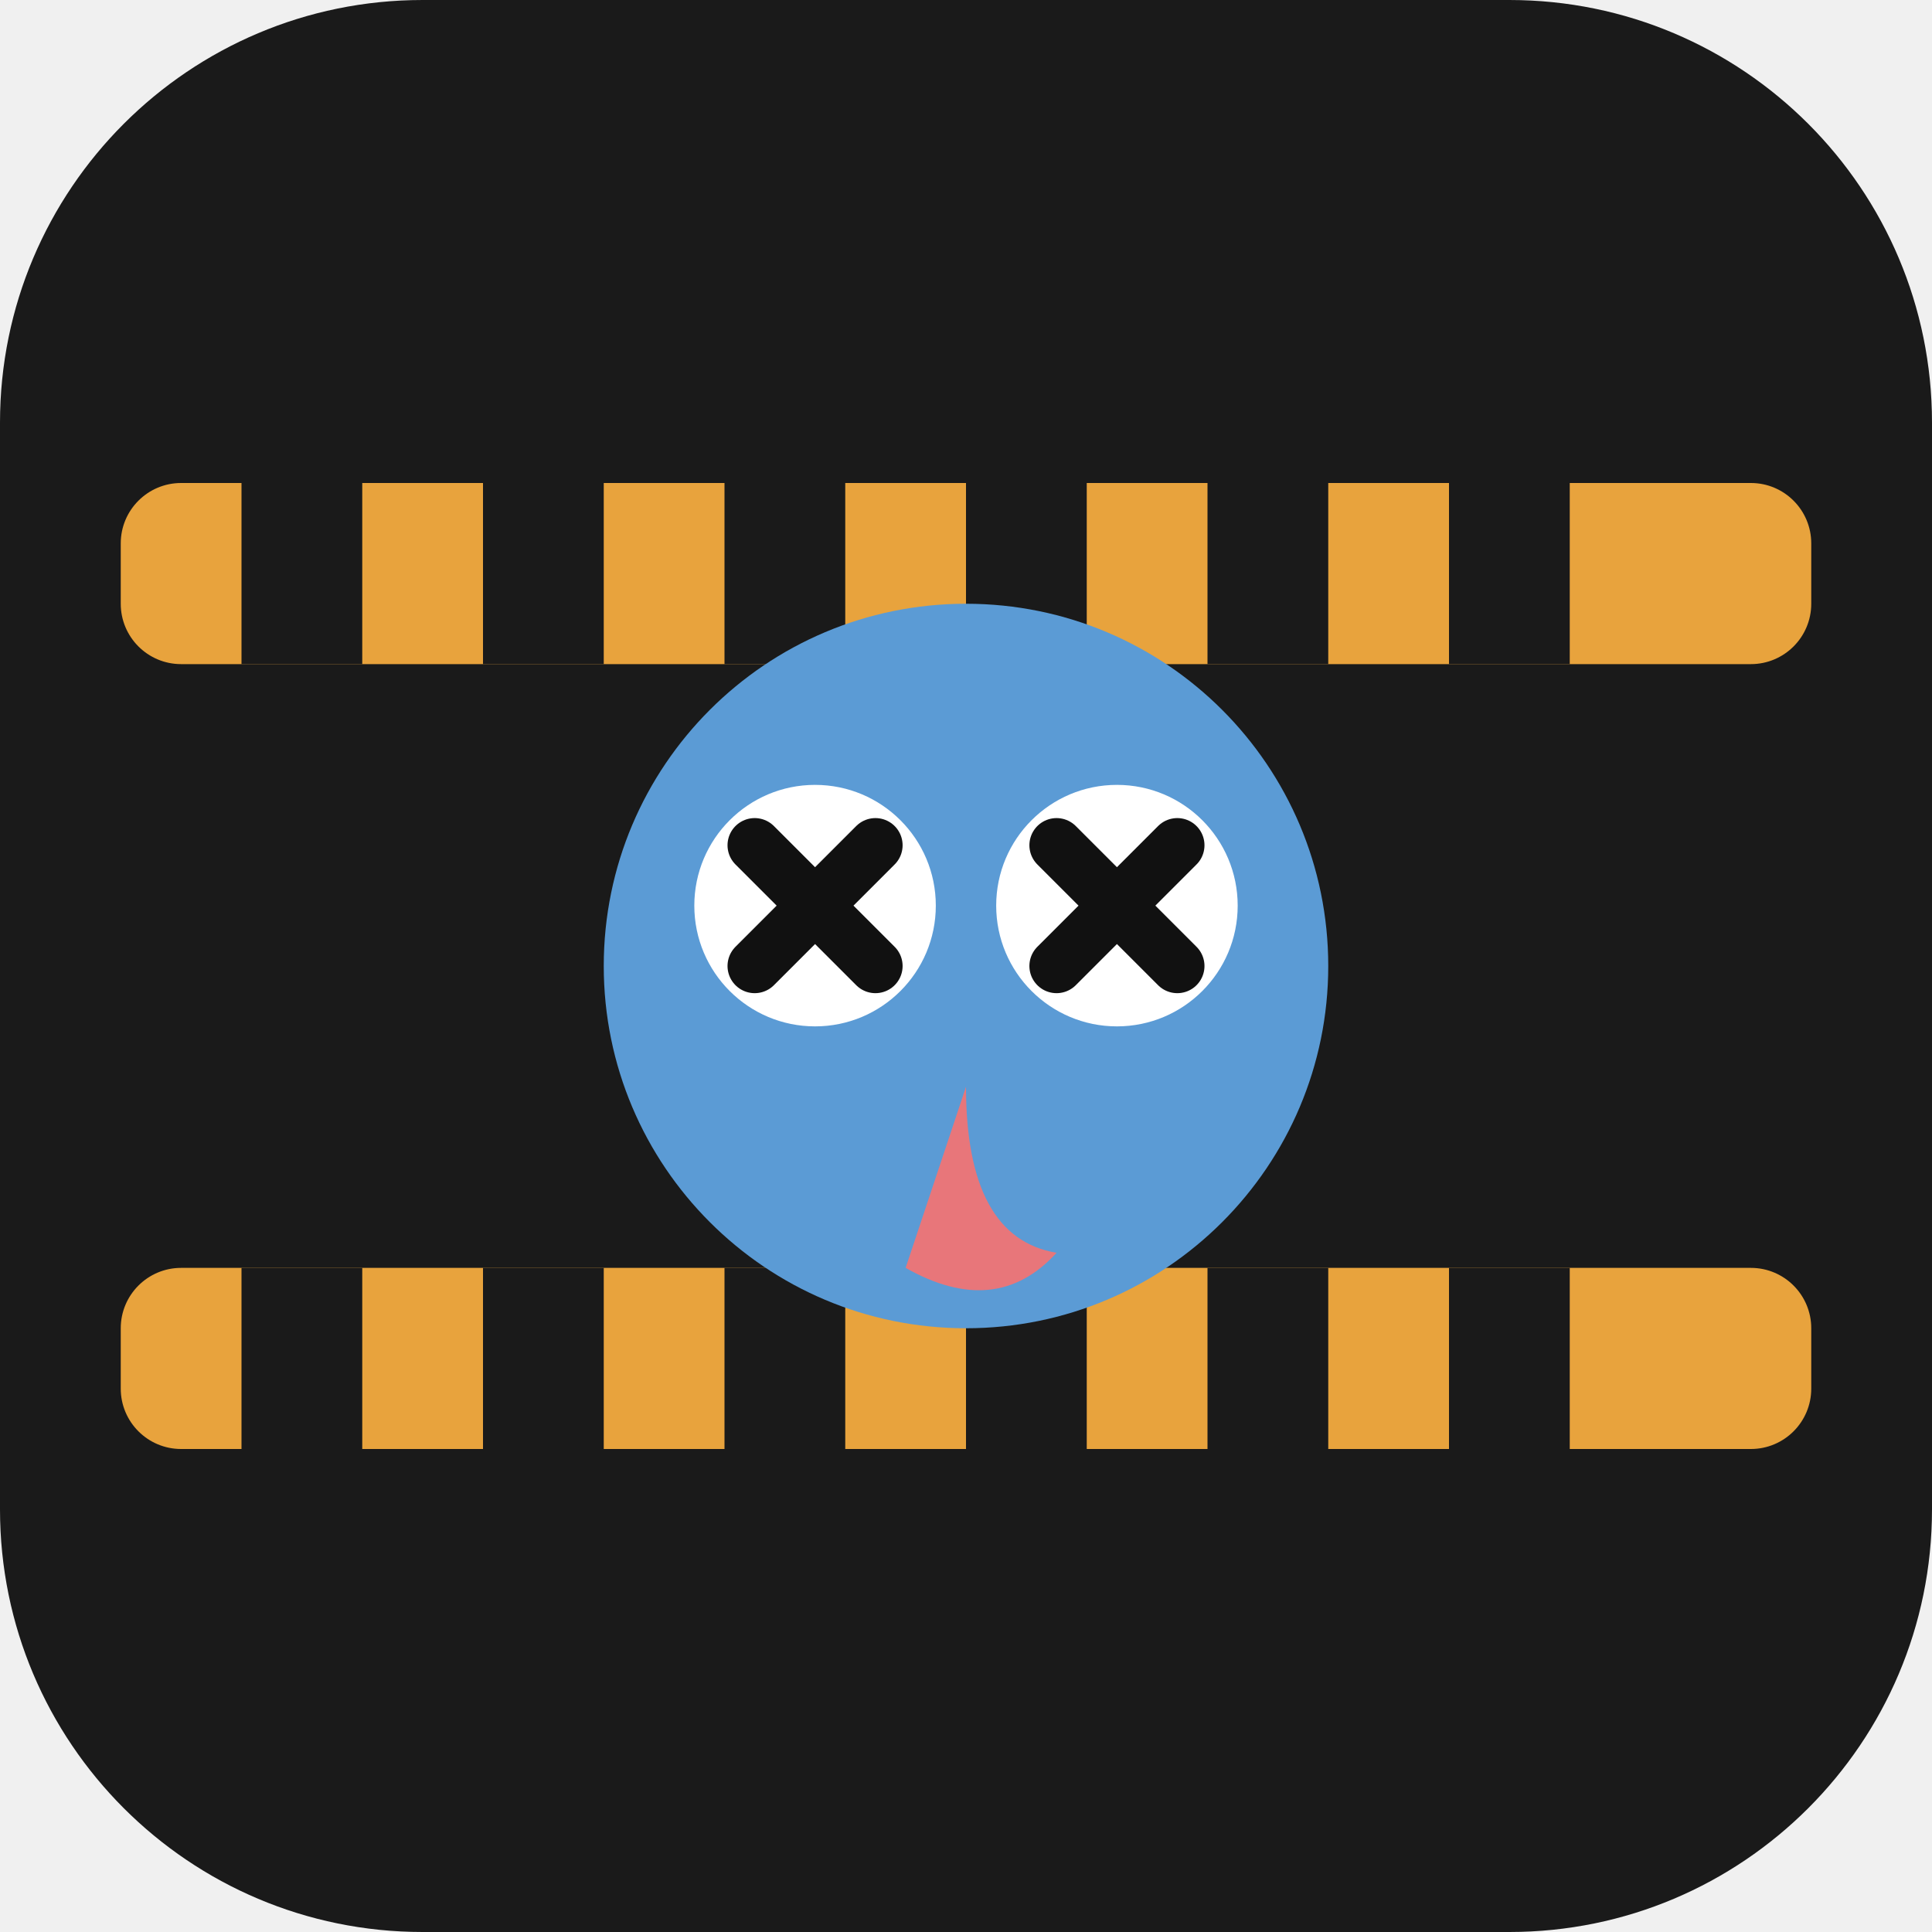
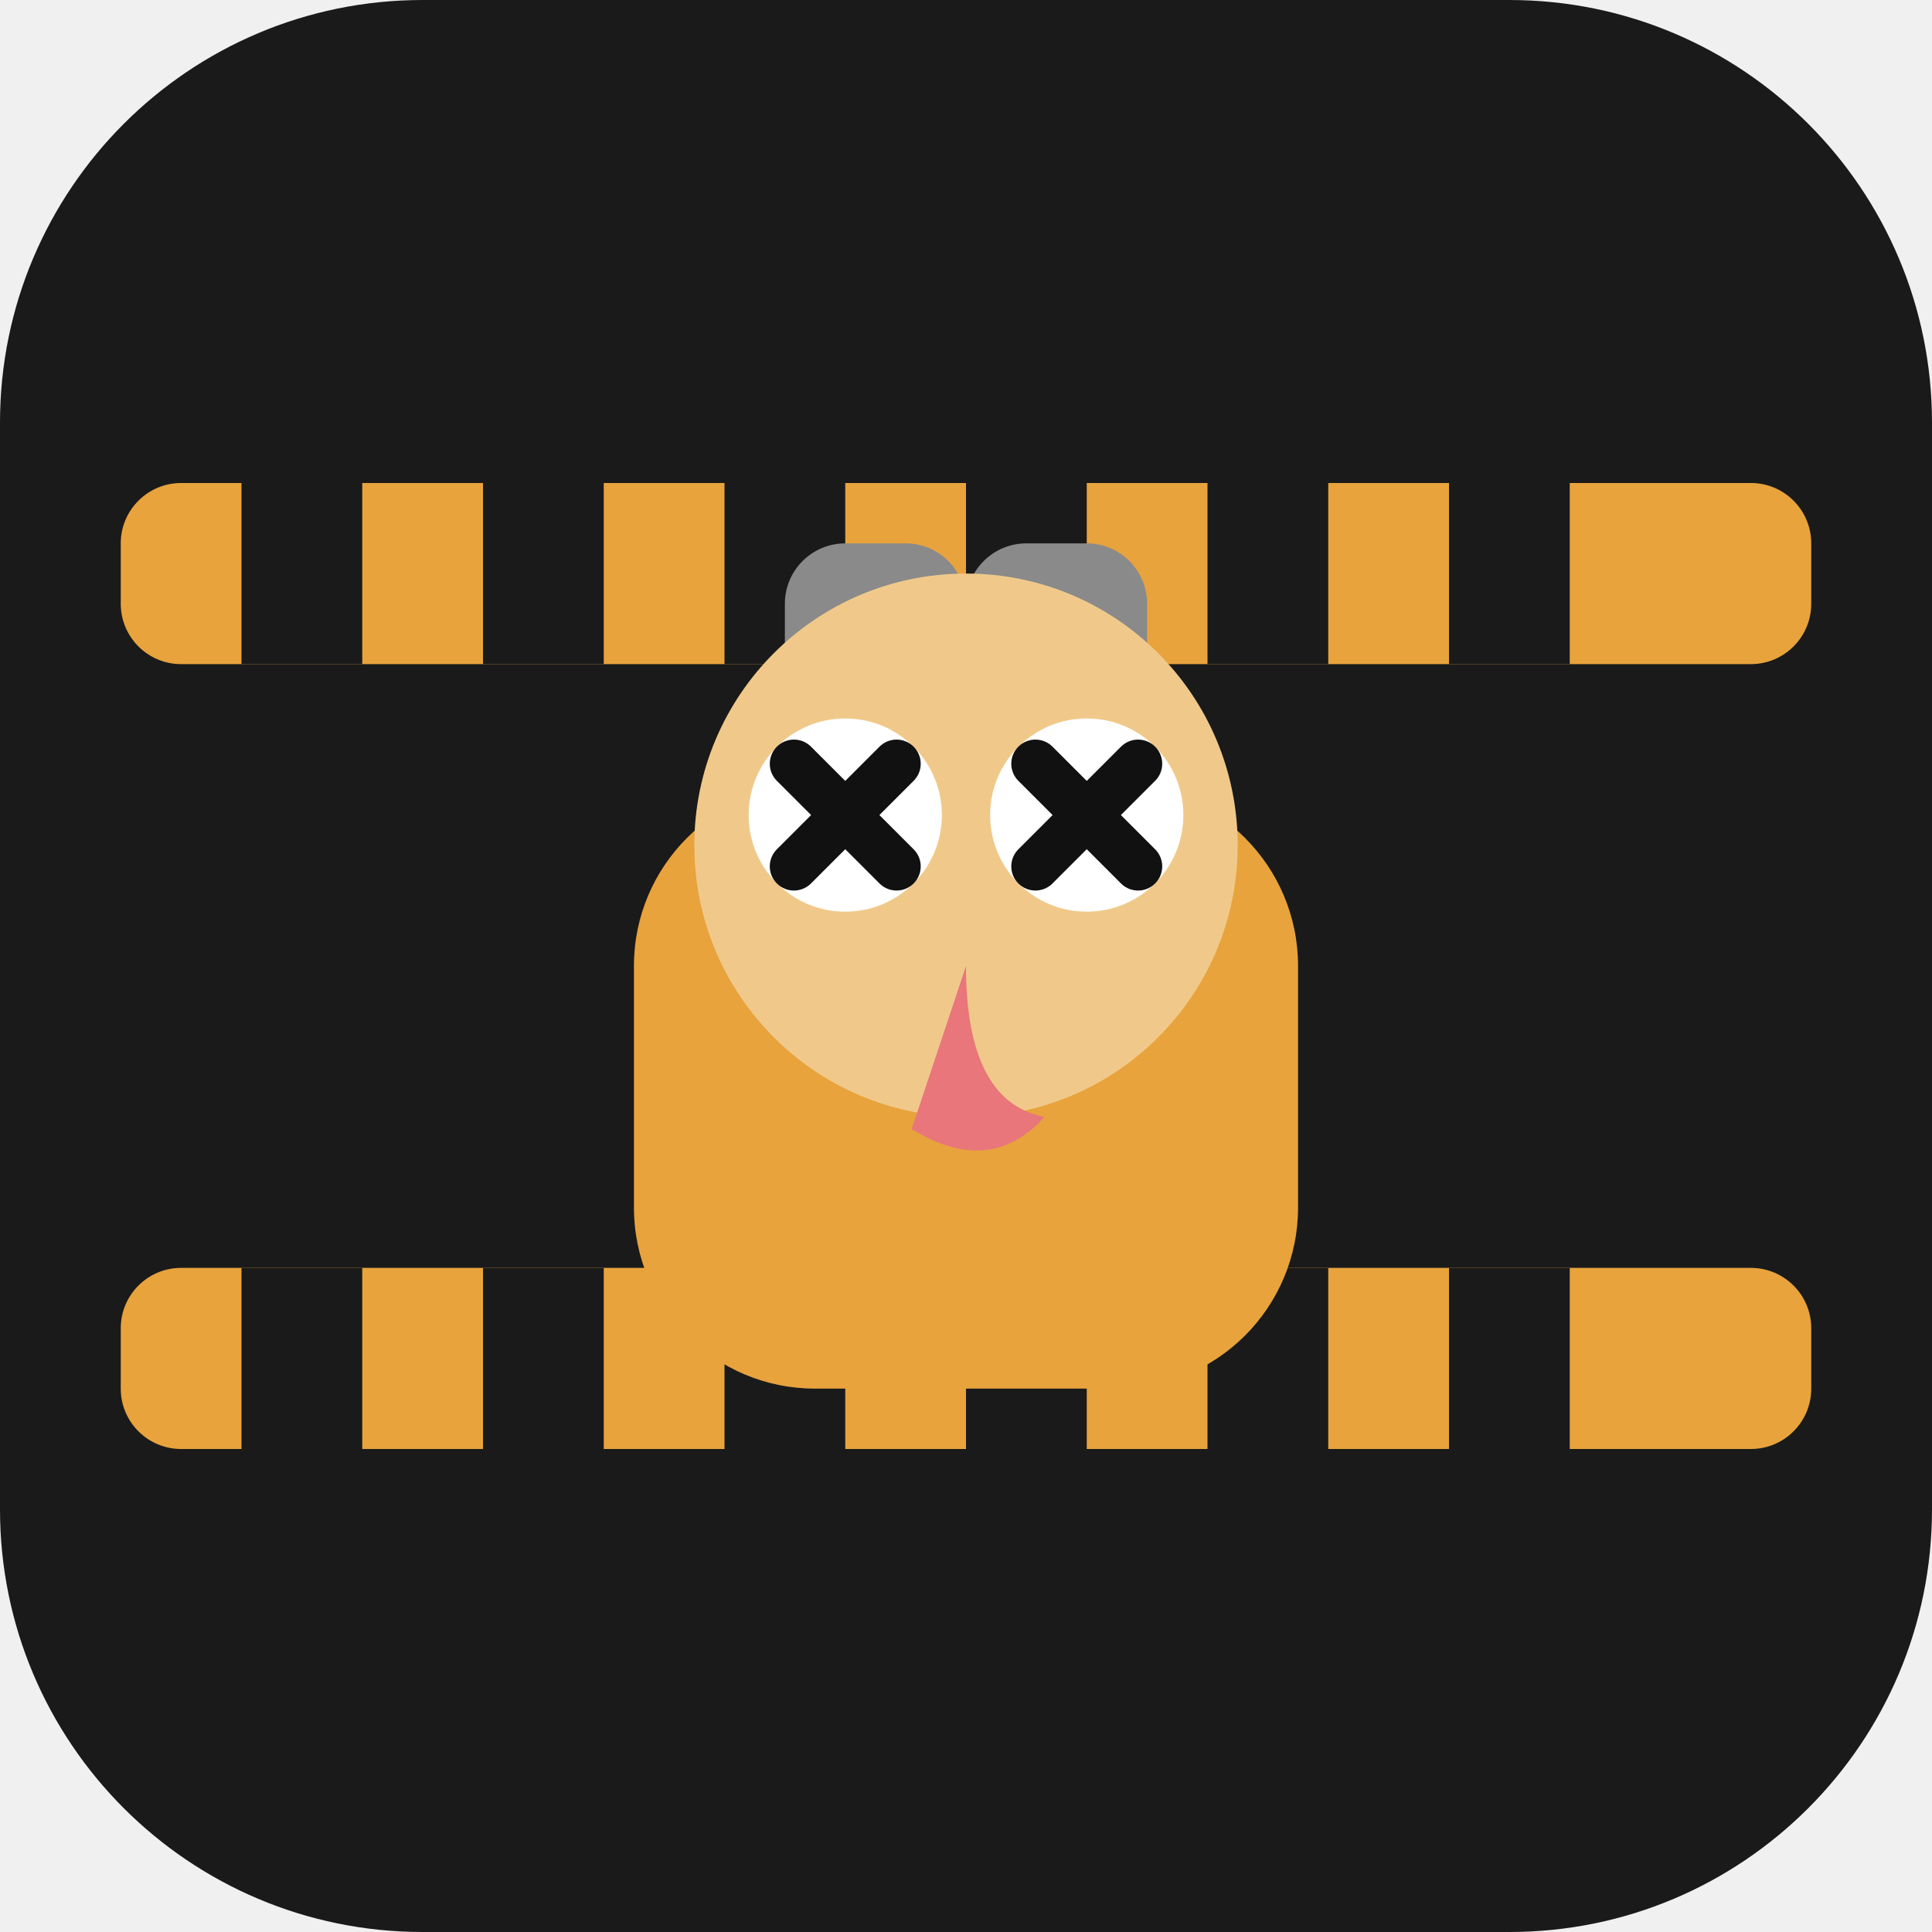
<svg xmlns="http://www.w3.org/2000/svg" viewBox="0 0 64 64" width="64" height="64">
  <rect width="64" height="64" rx="14" fill="#1a1a1a" />
  <rect x="4" y="16" width="56" height="6" rx="2" fill="#e8a33d" />
  <rect x="4" y="42" width="56" height="6" rx="2" fill="#e8a33d" />
  <g fill="#1a1a1a">
    <rect x="8" y="16" width="4" height="6" />
    <rect x="16" y="16" width="4" height="6" />
    <rect x="24" y="16" width="4" height="6" />
    <rect x="32" y="16" width="4" height="6" />
    <rect x="40" y="16" width="4" height="6" />
    <rect x="48" y="16" width="4" height="6" />
    <rect x="8" y="42" width="4" height="6" />
    <rect x="16" y="42" width="4" height="6" />
    <rect x="24" y="42" width="4" height="6" />
    <rect x="32" y="42" width="4" height="6" />
    <rect x="40" y="42" width="4" height="6" />
    <rect x="48" y="42" width="4" height="6" />
  </g>
-   <circle cx="32" cy="32" r="12" fill="#5B9BD5" />
-   <circle cx="27" cy="30" r="4" fill="#fff" />
-   <circle cx="37" cy="30" r="4" fill="#fff" />
-   <g stroke="#111" stroke-width="1.8" stroke-linecap="round">
-     <path d="M25 28l4 4M29 28l-4 4" />
-     <path d="M35 28l4 4M39 28l-4 4" />
+   <rect x="26" y="18" width="6" height="10" rx="2" fill="#8a8a8a" />
+   <rect x="32" y="18" width="6" height="10" rx="2" fill="#8a8a8a" />
+   <rect x="21" y="26" width="22" height="20" rx="6" fill="#e8a33d" />
+   <circle cx="32" cy="28" r="9" fill="#f0c98a" />
+   <circle cx="28" cy="27" r="3.2" fill="#fff" />
+   <circle cx="36" cy="27" r="3.2" fill="#fff" />
+   <g stroke="#111" stroke-width="1.6" stroke-linecap="round">
+     <path d="M26.3 25.3l3.4 3.4M29.7 25.3l-3.4 3.4" />
+     <path d="M34.3 25.3l3.4 3.4M37.7 25.3l-3.4 3.4" />
  </g>
-   <path d="M32 36 q0 5 3 5.5 q-2 2.2 -5 0.5 Z" fill="#e8767a" />
+   <path d="M32 32 q0 4.5 2.6 5 q-1.8 2 -4.4 0.4 Z" fill="#e8767a" />
</svg>
